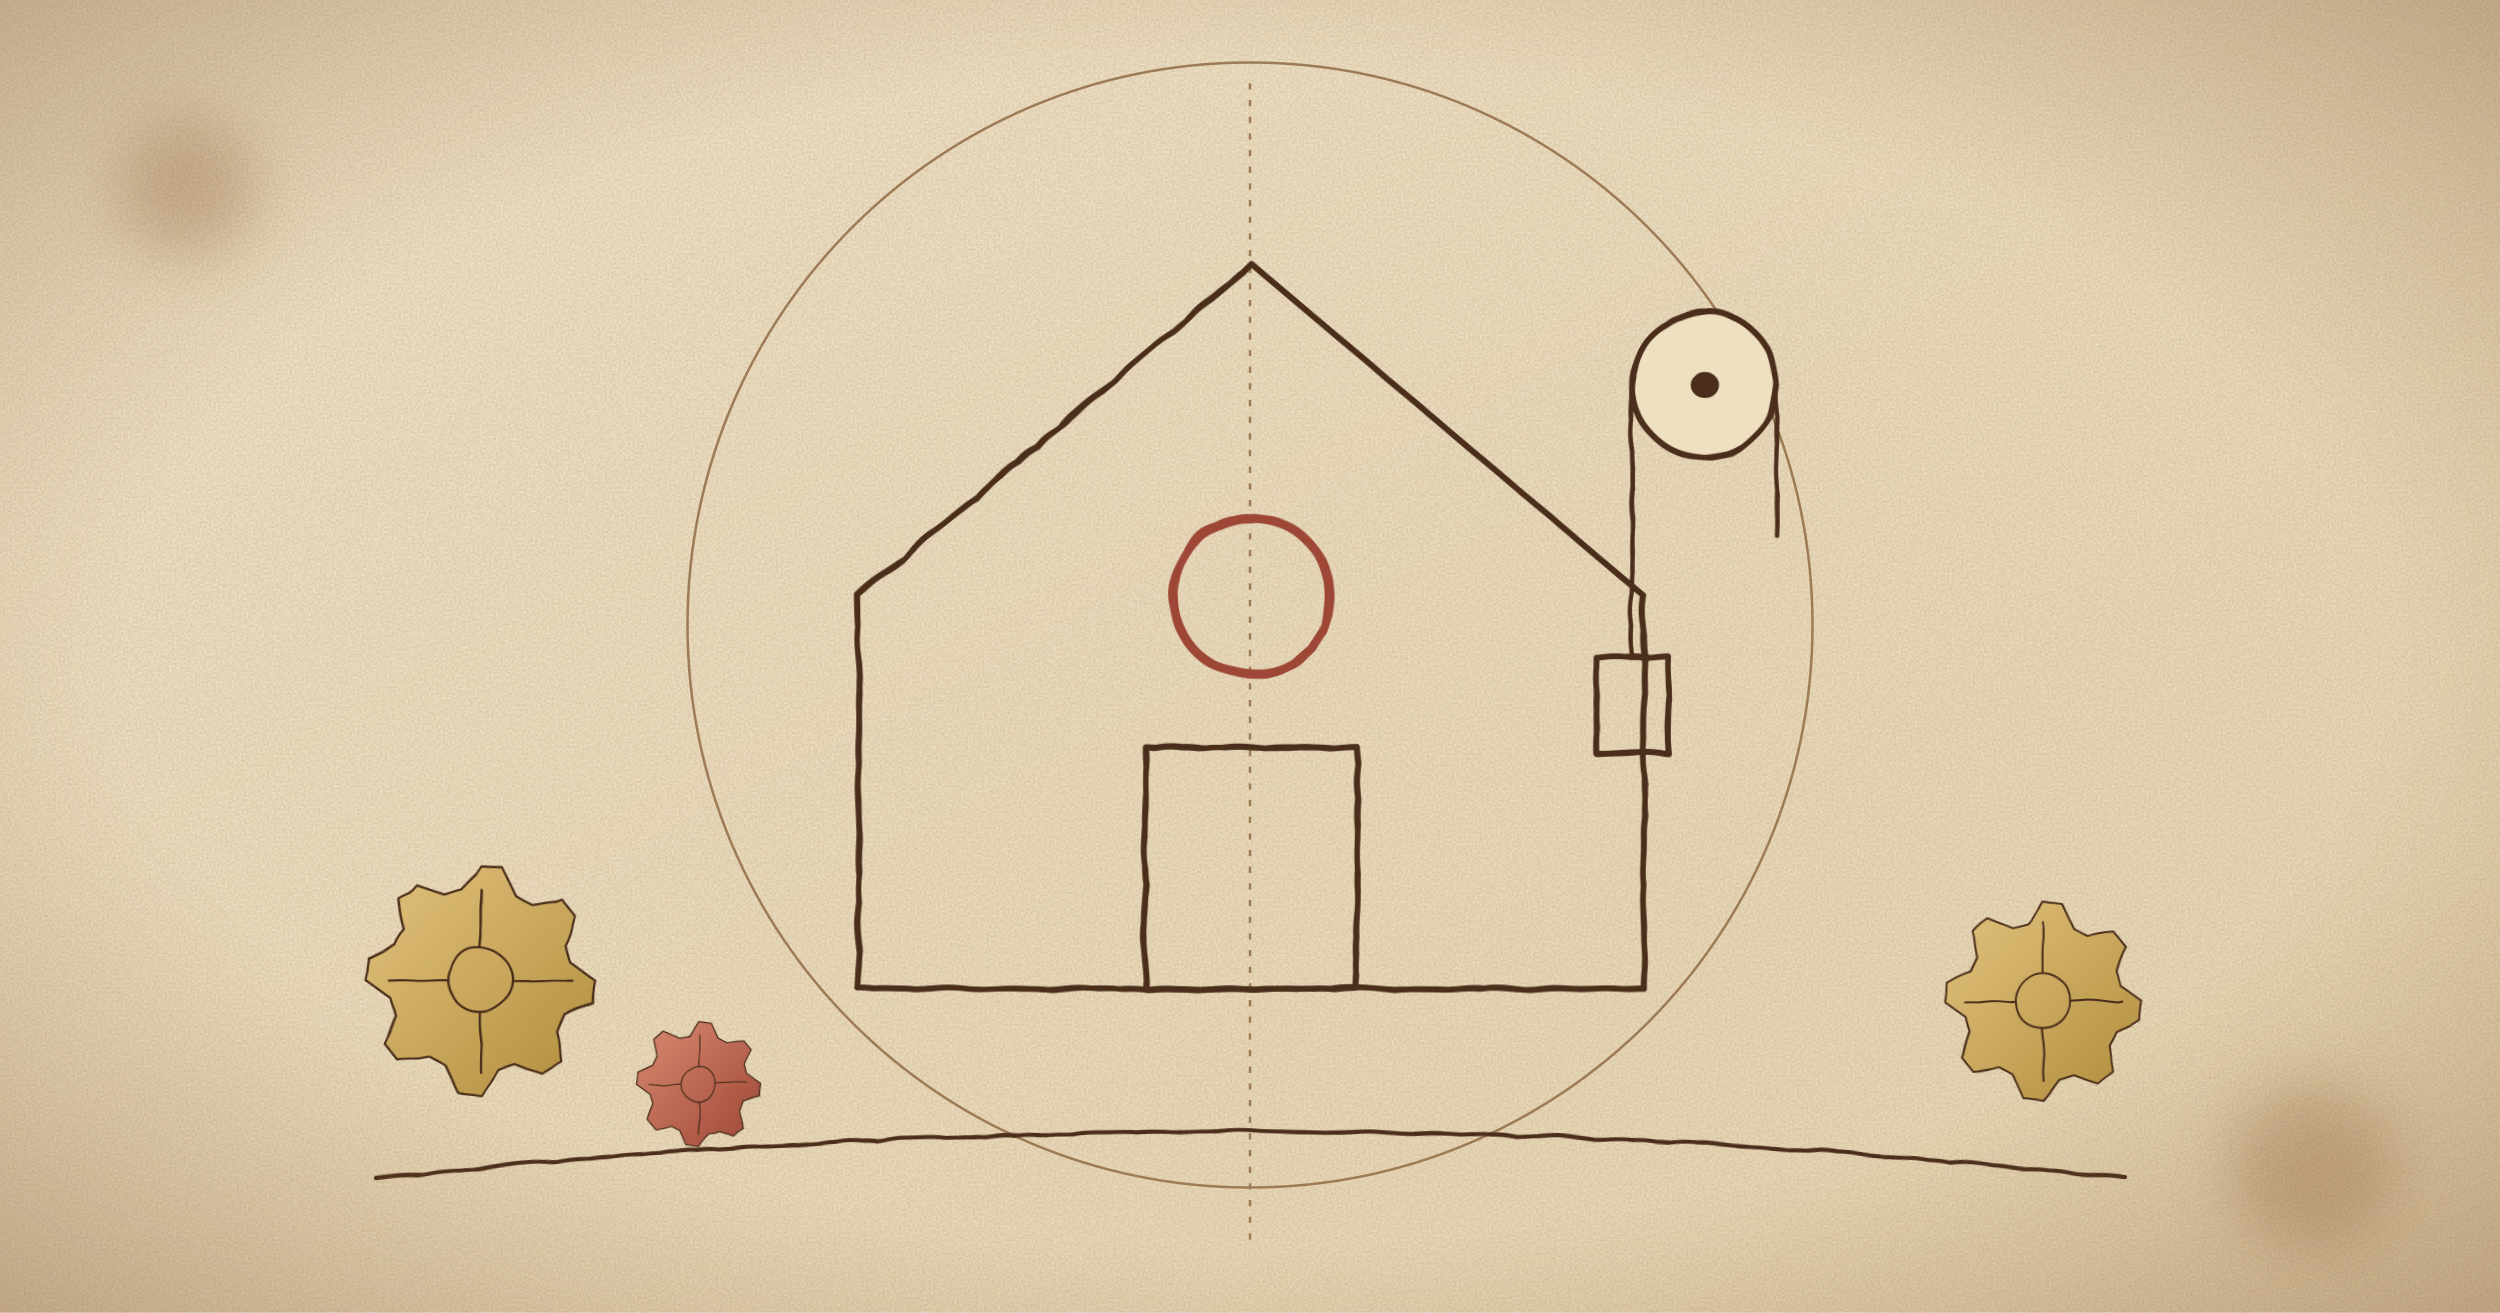
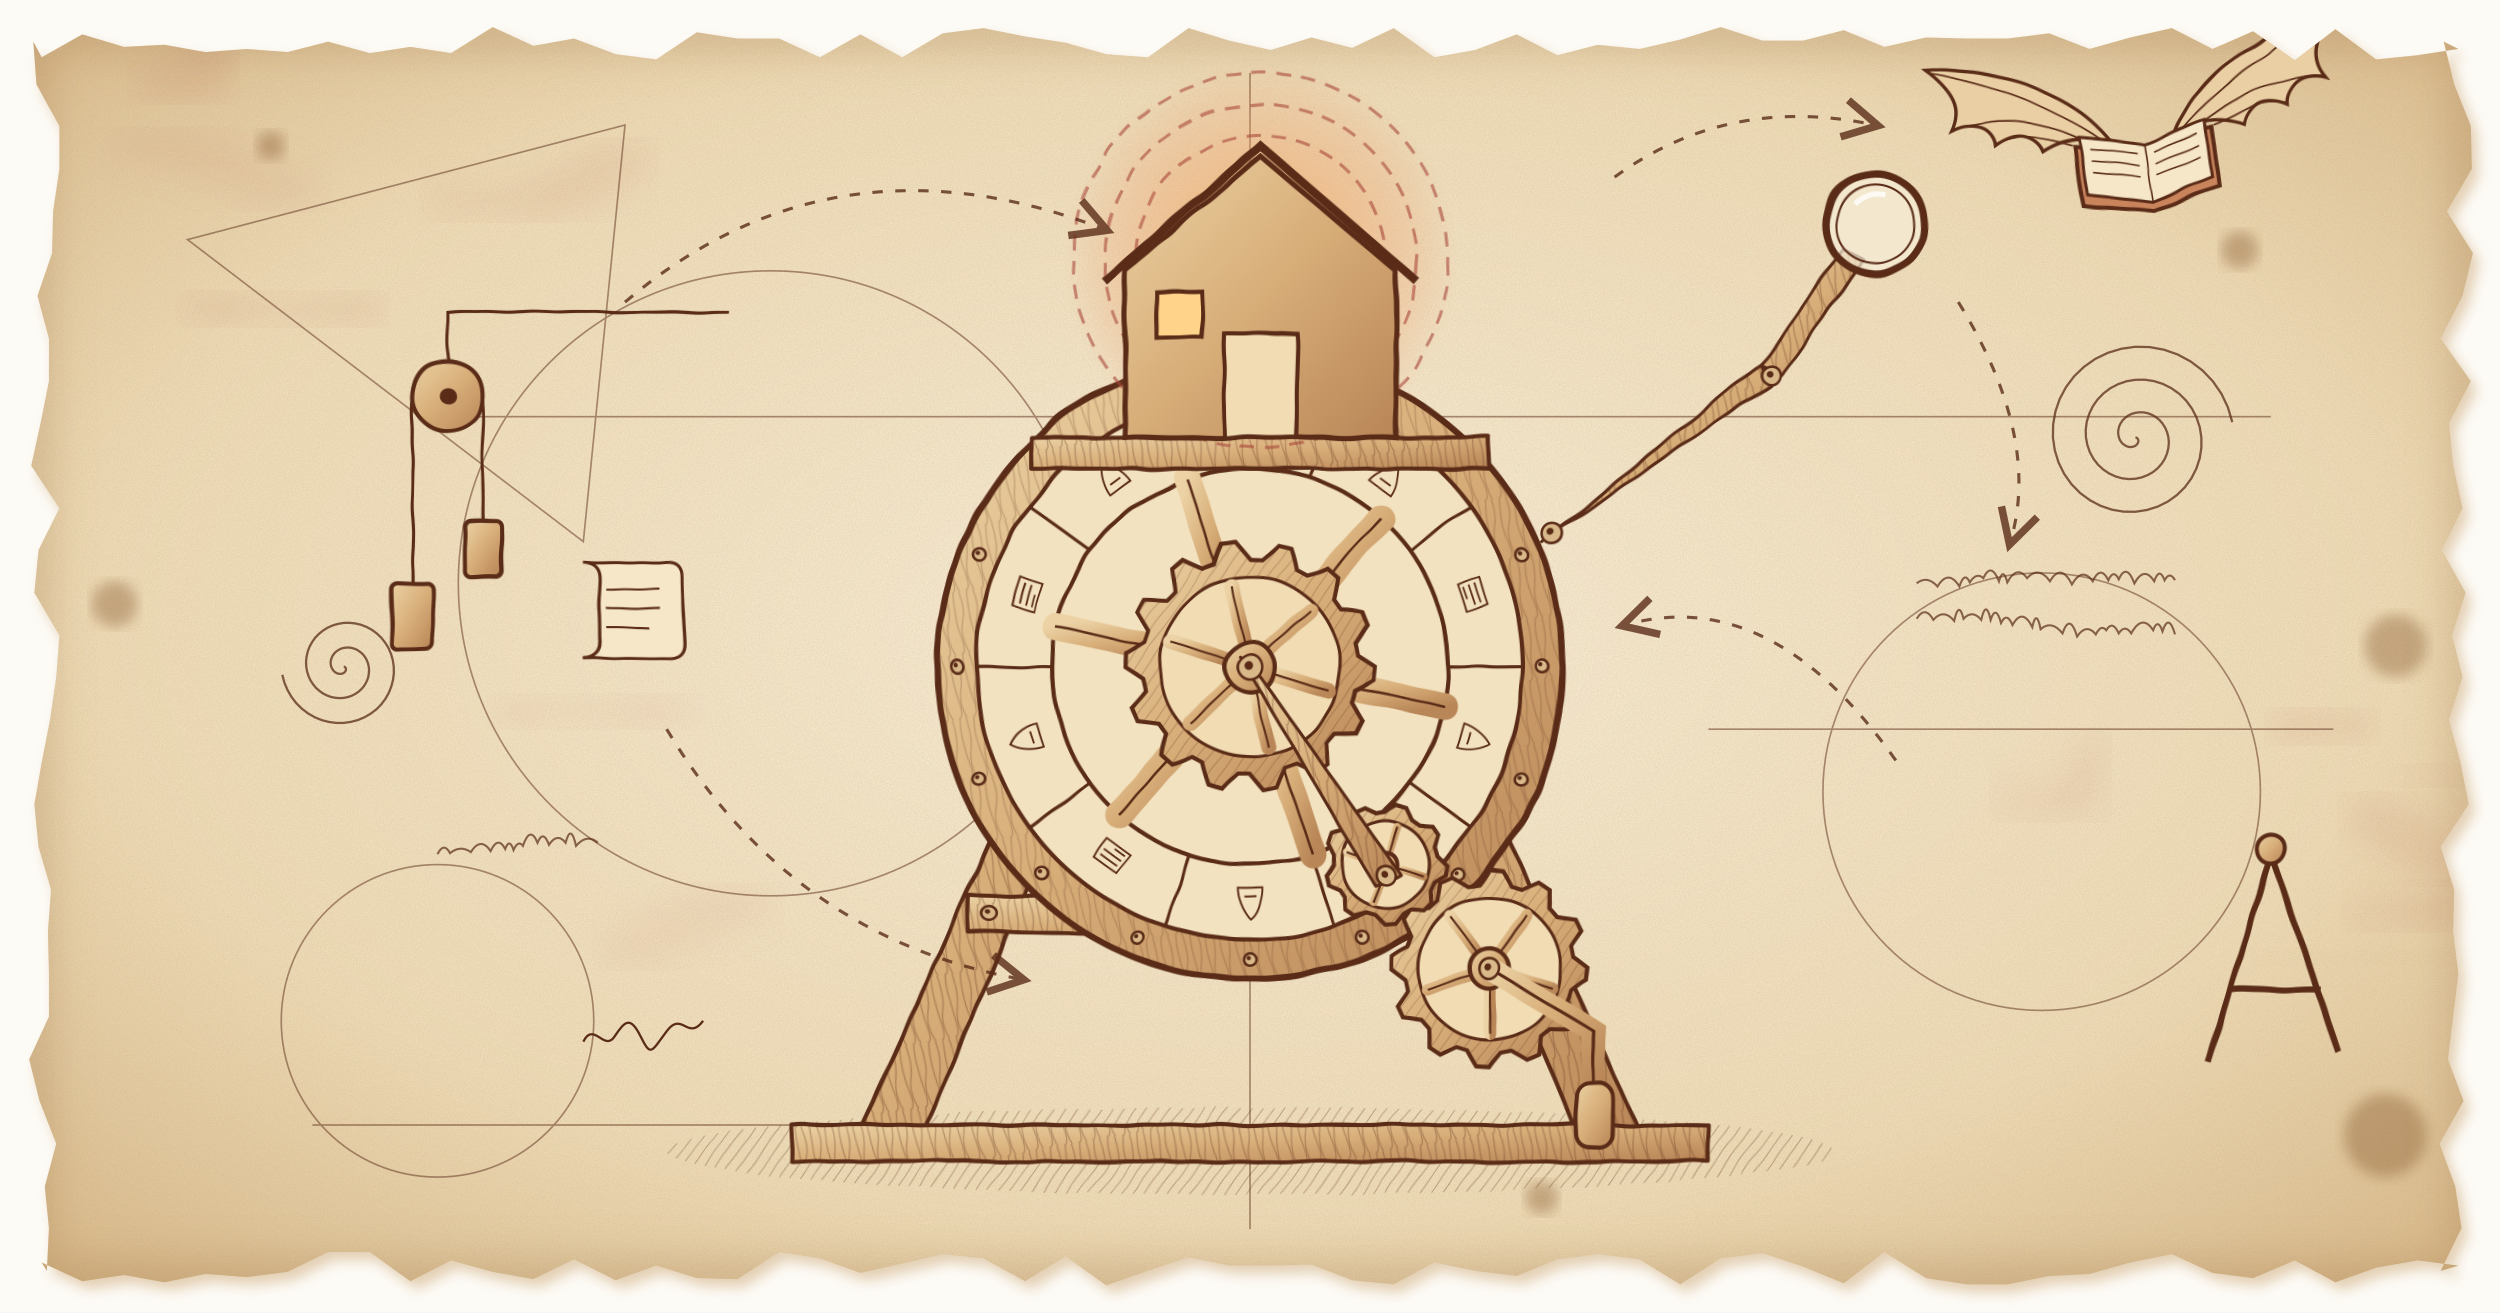
- <svg xmlns="http://www.w3.org/2000/svg" viewBox="0 0 1200 630" width="1200" height="630" role="img" aria-label="Illustration de l'application Copro transparence : machine de Léonard de Vinci dessinée à l'encre sur parchemin">
+ <svg xmlns="http://www.w3.org/2000/svg" viewBox="0 0 2400 1260" width="1200" height="630" role="img" aria-label="Illustration de l'application Copro transparence : machine de Léonard de Vinci dessinée à l'encre sur parchemin">
  <defs>
-     <linearGradient id="p" x1="0" y1="0" x2="1" y2="1">
-       <stop offset="0" stop-color="#f6ebd3" />
-       <stop offset="1" stop-color="#ecdcba" />
+     <radialGradient id="pp" cx=".5" cy=".48" r=".7">
+       <stop offset="0" stop-color="#fbf1dc" />
+       <stop offset=".65" stop-color="#f1dfbb" />
+       <stop offset="1" stop-color="#d9b98a" />
+     </radialGradient>
+     <linearGradient id="wd" x1="0" y1="0" x2="1" y2="1">
+       <stop offset="0" stop-color="#ecd2a4" />
+       <stop offset=".5" stop-color="#d7ad78" />
+       <stop offset="1" stop-color="#b98657" />
    </linearGradient>
-     <radialGradient id="v" cx=".5" cy=".5" r=".75">
-       <stop offset=".6" stop-color="#8a5a2b" stop-opacity="0" />
-       <stop offset="1" stop-color="#6b4220" stop-opacity=".38" />
+     <pattern id="ht" width="9" height="9" patternUnits="userSpaceOnUse" patternTransform="rotate(35)">
+       <path d="M0 0V9" stroke="#5a2c18" stroke-width="1.4" />
+     </pattern>
+     <pattern id="gr" width="60" height="14" patternUnits="userSpaceOnUse" patternTransform="rotate(80)">
+       <path d="M0 4Q15 1 30 5T60 3M0 10Q20 13 40 9T60 11" fill="none" stroke="#5a2c18" stroke-width="1.2" opacity=".6" />
+     </pattern>
+     <marker id="ar" markerWidth="16" markerHeight="16" refX="12" refY="8" orient="auto">
+       <path d="M2 2L13 8L2 14" fill="none" stroke="#5a2c18" stroke-width="2.4" />
+     </marker>
+     <filter id="rf" x="-5%" y="-5%" width="110%" height="110%">
+       <feTurbulence type="fractalNoise" baseFrequency=".022" numOctaves="2" seed="3" />
+       <feDisplacementMap in="SourceGraphic" scale="5" />
+     </filter>
+     <filter id="gn">
+       <feTurbulence type="fractalNoise" baseFrequency=".75" numOctaves="3" seed="9" />
+       <feColorMatrix values="0 0 0 0 .42 0 0 0 0 .27 0 0 0 0 .12 0 0 0 .22 0" />
+     </filter>
+     <filter id="b20">
+       <feGaussianBlur stdDeviation="22" />
+     </filter>
+     <filter id="b6">
+       <feGaussianBlur stdDeviation="6" />
+     </filter>
+     <radialGradient id="gl" cx=".5" cy=".5" r=".5">
+       <stop offset="0" stop-color="#ffd38a" stop-opacity=".95" />
+       <stop offset=".45" stop-color="#f0a466" stop-opacity=".5" />
+       <stop offset="1" stop-color="#e88b5a" stop-opacity="0" />
    </radialGradient>
-     <radialGradient id="l" cx=".5" cy=".5" r=".5">
-       <stop offset="0" stop-color="#f2a35c" stop-opacity=".85" />
-       <stop offset="1" stop-color="#f2a35c" stop-opacity="0" />
-     </radialGradient>
-     <linearGradient id="w" x1="0" y1="0" x2="1" y2="1">
-       <stop offset="0" stop-color="#e3c27e" />
-       <stop offset="1" stop-color="#b08d3c" />
-     </linearGradient>
-     <linearGradient id="s" x1="0" y1="0" x2="1" y2="1">
-       <stop offset="0" stop-color="#d98a72" />
-       <stop offset="1" stop-color="#9e4736" />
-     </linearGradient>
-     <pattern id="h" width="7" height="7" patternUnits="userSpaceOnUse" patternTransform="rotate(40)">
-       <path d="M0 0v7" stroke="#4a2e1b" stroke-width="1.1" opacity=".55" />
-     </pattern>
-     <marker id="a" markerWidth="10" markerHeight="10" refX="8" refY="5" orient="auto">
-       <path d="M1 1 8 5 1 9" fill="none" stroke="#9e4736" stroke-width="1.6" />
-     </marker>
-     <filter id="r" x="-2%" y="-2%" width="104%" height="104%">
-       <feTurbulence baseFrequency=".03" numOctaves="2" seed="4" />
-       <feDisplacementMap in="SourceGraphic" scale="2.6" />
-     </filter>
-     <filter id="n">
-       <feTurbulence type="fractalNoise" baseFrequency=".9" numOctaves="2" seed="7" />
-       <feColorMatrix values="0 0 0 0 .35 0 0 0 0 .22 0 0 0 0 .1 0 0 0 .35 0" />
-     </filter>
-     <filter id="b">
-       <feGaussianBlur stdDeviation="14" />
-     </filter>
-     <g id="g">
-       <path d="M50 0L49 9.8L37 15.3L33.3 22.2L35.4 35.4L27.8 41.6L15.3 37L7.8 39.2L0 50L-9.8 49L-15.3 37L-22.2 33.3L-35.4 35.4L-41.6 27.8L-37 15.3L-39.2 7.8L-50 0L-49 -9.8L-37 -15.3L-33.3 -22.2L-35.4 -35.4L-27.8 -41.6L-15.3 -37L-7.8 -39.2L0 -50L9.8 -49L15.3 -37L22.2 -33.3L35.4 -35.4L41.6 -27.8L37 -15.3L39.2 -7.8z" />
-       <circle r="14" fill="none" />
-       <path d="M0-40V-14M0 40V14M-40 0H-14M40 0H14" fill="none" />
+     <clipPath id="pg">
+       <polygon points="40,55 79,33 119,45 158,43 197,50 237,47 276,50 315,40 355,51 394,45 433,51 473,26 512,44 551,37 591,52 630,57 669,31 708,37 748,37 787,55 826,33 866,55 905,32 944,27 984,35 1023,41 1062,52 1102,55 1141,27 1180,39 1220,48 1259,36 1298,46 1338,27 1377,55 1416,48 1456,33 1495,53 1534,43 1574,47 1613,38 1652,26 1692,39 1731,39 1770,29 1809,45 1849,36 1888,37 1927,37 1967,32 2006,47 2045,36 2085,27 2124,47 2163,30 2203,58 2242,28 2281,57 2321,53 2360,47 2346,40 2356,81 2372,121 2373,162 2349,203 2374,243 2364,284 2343,325 2372,366 2351,406 2355,447 2364,488 2344,528 2367,569 2354,610 2364,650 2351,691 2362,732 2370,772 2343,813 2356,854 2355,894 2360,935 2355,976 2350,1017 2365,1057 2342,1098 2357,1139 2363,1179 2343,1220 2360,1215 2321,1210 2281,1217 2242,1231 2203,1210 2163,1227 2124,1222 2085,1204 2045,1212 2006,1223 1967,1225 1927,1233 1888,1233 1849,1227 1809,1202 1770,1232 1731,1216 1692,1203 1652,1208 1613,1233 1574,1209 1534,1204 1495,1209 1456,1225 1416,1220 1377,1212 1338,1233 1298,1229 1259,1214 1220,1215 1180,1215 1141,1207 1102,1220 1062,1234 1023,1206 984,1230 944,1208 905,1204 866,1213 826,1222 787,1208 748,1202 708,1228 669,1227 630,1215 591,1229 551,1209 512,1228 473,1221 433,1210 394,1230 355,1202 315,1202 276,1221 237,1226 197,1223 158,1231 119,1224 79,1230 40,1212 45,1220 47,1179 43,1139 54,1098 38,1057 28,1017 47,976 47,935 46,894 49,854 37,813 33,772 40,732 48,691 54,650 57,610 33,569 37,528 57,488 30,447 39,406 47,366 47,325 36,284 50,243 51,203 57,162 57,121 35,81 32,40" />
+     </clipPath>
+   </defs>
+   <rect width="2400" height="1260" fill="#fdfbf6" />
+   <polygon points="40,55 79,33 119,45 158,43 197,50 237,47 276,50 315,40 355,51 394,45 433,51 473,26 512,44 551,37 591,52 630,57 669,31 708,37 748,37 787,55 826,33 866,55 905,32 944,27 984,35 1023,41 1062,52 1102,55 1141,27 1180,39 1220,48 1259,36 1298,46 1338,27 1377,55 1416,48 1456,33 1495,53 1534,43 1574,47 1613,38 1652,26 1692,39 1731,39 1770,29 1809,45 1849,36 1888,37 1927,37 1967,32 2006,47 2045,36 2085,27 2124,47 2163,30 2203,58 2242,28 2281,57 2321,53 2360,47 2346,40 2356,81 2372,121 2373,162 2349,203 2374,243 2364,284 2343,325 2372,366 2351,406 2355,447 2364,488 2344,528 2367,569 2354,610 2364,650 2351,691 2362,732 2370,772 2343,813 2356,854 2355,894 2360,935 2355,976 2350,1017 2365,1057 2342,1098 2357,1139 2363,1179 2343,1220 2360,1215 2321,1210 2281,1217 2242,1231 2203,1210 2163,1227 2124,1222 2085,1204 2045,1212 2006,1223 1967,1225 1927,1233 1888,1233 1849,1227 1809,1202 1770,1232 1731,1216 1692,1203 1652,1208 1613,1233 1574,1209 1534,1204 1495,1209 1456,1225 1416,1220 1377,1212 1338,1233 1298,1229 1259,1214 1220,1215 1180,1215 1141,1207 1102,1220 1062,1234 1023,1206 984,1230 944,1208 905,1204 866,1213 826,1222 787,1208 748,1202 708,1228 669,1227 630,1215 591,1229 551,1209 512,1228 473,1221 433,1210 394,1230 355,1202 315,1202 276,1221 237,1226 197,1223 158,1231 119,1224 79,1230 40,1212 45,1220 47,1179 43,1139 54,1098 38,1057 28,1017 47,976 47,935 46,894 49,854 37,813 33,772 40,732 48,691 54,650 57,610 33,569 37,528 57,488 30,447 39,406 47,366 47,325 36,284 50,243 51,203 57,162 57,121 35,81 32,40" fill="#c9a36f" transform="translate(6 8)" opacity=".5" filter="url(#b6)" />
+   <g clip-path="url(#pg)">
+     <rect width="2400" height="1260" fill="url(#pp)" />
+     <rect width="2400" height="1260" filter="url(#gn)" />
+     <path d="M2302 754q48 -26 152 -16" fill="none" stroke="#a8473a" stroke-width="22" stroke-linecap="round" opacity=".16" filter="url(#b20)" />
+     <path d="M131 92q52 13 90 -66" fill="none" stroke="#a8473a" stroke-width="39" stroke-linecap="round" opacity=".16" filter="url(#b20)" />
+     <path d="M114 129q42 -5 186 68" fill="none" stroke="#a8473a" stroke-width="21" stroke-linecap="round" opacity=".16" filter="url(#b20)" />
+     <path d="M2177 926q73 -7 163 -12" fill="none" stroke="#a8473a" stroke-width="29" stroke-linecap="round" opacity=".16" filter="url(#b20)" />
+     <path d="M2256 767q64 46 117 76" fill="none" stroke="#a8473a" stroke-width="30" stroke-linecap="round" opacity=".16" filter="url(#b20)" />
+     <path d="M584 925q64 -40 154 -71" fill="none" stroke="#a8473a" stroke-width="20" stroke-linecap="round" opacity=".16" filter="url(#b20)" />
+     <path d="M2257 889q88 12 106 -40" fill="none" stroke="#a8473a" stroke-width="31" stroke-linecap="round" opacity=".16" filter="url(#b20)" />
+     <path d="M2183 709q60 -56 93 4" fill="none" stroke="#a8473a" stroke-width="40" stroke-linecap="round" opacity=".16" filter="url(#b20)" />
+     <path d="M1920 771q80 41 97 -65" fill="none" stroke="#a8473a" stroke-width="23" stroke-linecap="round" opacity=".16" filter="url(#b20)" />
+     <path d="M485 684q67 33 175 -15" fill="none" stroke="#a8473a" stroke-width="22" stroke-linecap="round" opacity=".16" filter="url(#b20)" />
+     <path d="M186 282q72 54 171 9" fill="none" stroke="#a8473a" stroke-width="35" stroke-linecap="round" opacity=".16" filter="url(#b20)" />
+     <path d="M421 199q69 31 193 -60" fill="none" stroke="#a8473a" stroke-width="29" stroke-linecap="round" opacity=".16" filter="url(#b20)" />
+     <circle cx="110" cy="580" r="22" fill="#7a4a1d" opacity=".35" filter="url(#b6)" />
+     <circle cx="2300" cy="620" r="30" fill="#7a4a1d" opacity=".35" filter="url(#b6)" />
+     <circle cx="2150" cy="240" r="18" fill="#7a4a1d" opacity=".35" filter="url(#b6)" />
+     <circle cx="260" cy="140" r="14" fill="#7a4a1d" opacity=".35" filter="url(#b6)" />
+     <circle cx="1480" cy="1150" r="16" fill="#7a4a1d" opacity=".35" filter="url(#b6)" />
+     <circle cx="2290" cy="1090" r="40" fill="#7a4a1d" opacity=".35" filter="url(#b6)" />
+     <rect width="2400" height="1260" fill="none" stroke="#8a5a2b" stroke-width="90" opacity=".25" filter="url(#b20)" />
+     <g fill="none" stroke="#5a2c18" stroke-width="1.6" opacity=".5">
+       <circle cx="740" cy="560" r="300" />
+       <circle cx="1960" cy="760" r="210" />
+       <circle cx="420" cy="980" r="150" />
+       <path d="M420 400H2180M1200 70V1180M1640 700H2240M300 1080H900" />
+       <path d="M180 230L600 120L560 520Z" />
    </g>
-   </defs>
-   <rect width="1200" height="630" fill="url(#p)" />
-   <rect width="1200" height="630" filter="url(#n)" />
-   <g fill="none" stroke="#9c7b55" stroke-width="1.2">
-     <circle cx="600" cy="300" r="270" />
-     <path d="M600 40v560" stroke-dasharray="3 5" />
+     <path d="M2050 420L2050.8 420.1L2051.5 420.5L2052.1 421.1L2052.6 421.9L2052.8 422.8L2052.8 423.8L2052.5 424.9L2052 426L2051.1 427L2050 427.9L2048.6 428.6L2047.1 429L2045.3 429.2L2043.5 429L2041.6 428.4L2039.8 427.4L2038 426.1L2036.4 424.4L2035.1 422.4L2034.2 420L2033.6 417.4L2033.4 414.6L2033.8 411.7L2034.6 408.8L2036 406L2037.9 403.3L2040.3 401L2043.2 398.9L2046.4 397.3L2050 396.3L2053.8 395.8L2057.8 395.9L2061.9 396.7L2065.8 398.2L2069.6 400.4L2073.1 403.2L2076.1 406.7L2078.6 410.7L2080.5 415.2L2081.7 420L2082.1 425.1L2081.6 430.3L2080.3 435.5L2078.2 440.5L2075.2 445.2L2071.4 449.5L2066.9 453.2L2061.7 456.1L2056.1 458.3L2050 459.6L2043.7 459.9L2037.3 459.2L2031 457.4L2024.9 454.6L2019.2 450.8L2014.1 446.1L2009.8 440.5L2006.3 434.2L2003.9 427.3L2002.5 420L2002.3 412.4L2003.3 404.8L2005.6 397.4L2009 390.2L2013.6 383.6L2019.3 377.7L2025.9 372.7L2033.4 368.8L2041.5 366L2050 364.6L2058.8 364.5L2067.6 365.8L2076.2 368.5L2084.4 372.6L2092 378L2098.7 384.6L2104.3 392.3L2108.7 400.9L2111.8 410.2L2113.3 420L2113.3 430L2111.7 440.1L2108.5 449.8L2103.8 459.1L2097.6 467.6L2090 475.1L2081.3 481.4L2071.5 486.3L2061 489.6L2050 491.3L2038.7 491.2L2027.5 489.3L2016.6 485.6L2006.3 480.2L1996.8 473.2L1988.5 464.7L1981.6 454.9L1976.2 444L1972.6 432.3L1970.8 420L1971 407.5L1973.2 395L1977.3 383L1983.4 371.6L1991.2 361.2L2000.7 352.1L2011.5 344.5L2023.6 338.7L2036.5 334.8L2050 332.9L2063.7 333.2L2077.4 335.7L2090.6 340.3L2103 347L2114.4 355.6L2124.3 366L2132.5 377.9L2138.8 391.1L2143 405.3" fill="none" stroke="#5a2c18" stroke-width="2.2" opacity=".75" />
+     <path d="M330 640L330.5 640.1L331 640.3L331.4 640.6L331.7 641L332 641.5L332.1 642.1L332.1 642.8L332 643.5L331.7 644.2L331.3 644.8L330.7 645.5L330 646L329.2 646.4L328.2 646.8L327.1 646.9L326 646.9L324.8 646.7L323.6 646.4L322.5 645.8L321.3 645L320.3 644L319.4 642.8L318.6 641.5L318 640L317.6 638.4L317.4 636.6L317.5 634.8L317.9 633L318.5 631.2L319.4 629.4L320.6 627.7L322 626.1L323.7 624.8L325.6 623.6L327.7 622.6L330 622L332.4 621.7L334.9 621.6L337.5 622L340 622.7L342.5 623.7L344.8 625.2L347.1 626.9L349.1 629L350.8 631.4L352.2 634L353.3 636.9L354 640L354.3 643.2L354.1 646.5L353.6 649.8L352.5 653L351 656.1L349.1 659.1L346.7 661.8L344 664.2L340.9 666.3L337.5 668L333.9 669.2L330 670L326 670.2L322 669.9L317.9 669.1L314 667.7L310.2 665.8L306.7 663.3L303.4 660.4L300.6 657L298.1 653.2L296.2 649.1L294.8 644.6L294 640L293.8 635.2L294.3 630.4L295.4 625.6L297.1 621L299.5 616.6L302.4 612.4L306 608.7L310 605.4L314.5 602.6L319.4 600.4L324.6 598.9L330 598L335.5 597.9L341.1 598.5L346.6 599.8L352 601.9L357.1 604.7L361.8 608.2L366.1 612.3L369.8 617L373 622.2L375.4 627.8L377.1 633.8L378 640L378.1 646.3L377.3 652.7L375.7 658.9L373.3 665L370.1 670.7L366.1 676.1L361.4 680.9L356 685L350.1 688.5L343.7 691.2L337 693L330 694L322.9 694L315.8 693.1L308.8 691.3L302 688.5L295.6 684.8L289.7 680.3L284.4 675L279.8 669L276 662.4L273 655.3L271 647.8" fill="none" stroke="#5a2c18" stroke-width="2.2" opacity=".75" />
+     <path d="M1840 560 q10 -8 20 3 q10.5 -17 21 0 q5 -15 10 -4 q6.5 -10 13 -4 q7.5 -16 15 3 q4 -14 8 1 q9.5 -17 19 -4 q11 -12 22 3 q10.5 -18 21 3 q10 -17 20 -3 q7.5 -16 15 -1 q5 -11 10 -1 q7.5 -16 15 4 q9.5 -17 19 -2 q5 -14 10 -1 q5 -9 10 0" fill="none" stroke="#5a2c18" stroke-width="2" opacity=".7" />
+     <path d="M1840 594 q8 -13 16 1 q10 -11 20 1 q4.5 -20 9 -2 q8.5 -9 17 1 q4.5 -20 9 0 q5 -15 10 3 q5.5 -11 11 2 q9.5 -17 19 2 q4 -18 8 2 q10.5 -9 21 4 q7 -20 14 3 q9 -13 18 -2 q5 -10 10 -4 q6 -10 12 3 q6 -9 12 0 q10.5 -19 21 -3 q4.5 -12 9 1 q6 -18 12 3" fill="none" stroke="#5a2c18" stroke-width="2" opacity=".7" />
+     <path d="M420 820 q6 -12 12 -1 q10 -8 20 -1 q9.5 -15 19 -1 q7 -15 14 -2 q4 -11 8 1 q4.5 -10 9 -4 q7 -20 14 -3 q5.5 -13 11 2 q8 -12 16 -2 q5 -19 10 3 q10.5 -12 21 -3" fill="none" stroke="#5a2c18" stroke-width="2" opacity=".7" />
+     <g filter="url(#rf)">
+       <ellipse cx="1200" cy="1105" rx="560" ry="42" fill="url(#ht)" opacity=".45" />
+       <polygon points="820,1100 880,1100 1150,470 1110,450" fill="url(#wd)" stroke="#5a2c18" stroke-width="4" stroke-linejoin="round" />
+       <polygon points="820,1100 880,1100 1150,470 1110,450" fill="url(#gr)" opacity=".55" />
+       <polygon points="1580,1100 1520,1100 1250,470 1290,450" fill="url(#wd)" stroke="#5a2c18" stroke-width="4" stroke-linejoin="round" />
+       <polygon points="1580,1100 1520,1100 1250,470 1290,450" fill="url(#gr)" opacity=".55" />
+       <polygon points="760,1080 1640,1080 1640,1115 760,1115" fill="url(#wd)" stroke="#5a2c18" stroke-width="4" stroke-linejoin="round" />
+       <polygon points="760,1080 1640,1080 1640,1115 760,1115" fill="url(#gr)" opacity=".55" />
+       <polygon points="930,860 1470,860 1470,895 930,895" fill="url(#wd)" stroke="#5a2c18" stroke-width="4" stroke-linejoin="round" />
+       <polygon points="930,860 1470,860 1470,895 930,895" fill="url(#gr)" opacity=".55" />
+       <circle cx="950" cy="877" r="7" fill="#d9b98a" stroke="#5a2c18" stroke-width="2.5" />
+       <circle cx="948.5" cy="875.5" r="2.4" fill="#5a2c18" />
+       <circle cx="1450" cy="877" r="7" fill="#d9b98a" stroke="#5a2c18" stroke-width="2.5" />
+       <circle cx="1448.5" cy="875.5" r="2.4" fill="#5a2c18" />
+       <circle cx="1200" cy="640" r="300" fill="url(#wd)" stroke="#5a2c18" stroke-width="6" />
+       <circle cx="1200" cy="640" r="300" fill="url(#gr)" opacity=".4" />
+       <circle cx="1200" cy="640" r="262" fill="#f3e2c0" stroke="#5a2c18" stroke-width="4" />
+       <path d="M1462 640L1390 640" stroke="#5a2c18" stroke-width="3" />
+       <g transform="translate(1414.9 709.8) rotate(108)">
+         <path d="M-12 14c0-14 8-26 12-30 4 4 12 16 12 30z" fill="none" stroke="#5a2c18" stroke-width="1.8" />
+         <path d="M-6 6h12" stroke="#5a2c18" stroke-width="1.8" />
+       </g>
+       <path d="M1412 794L1353.7 751.7" stroke="#5a2c18" stroke-width="3" />
+       <g transform="translate(1332.8 822.8) rotate(144)">
+         <path d="M-14-10h28v22h-28zM-10-4h20M-10 2h20M-10 8h12" fill="none" stroke="#5a2c18" stroke-width="1.8" />
+       </g>
+       <path d="M1281 889.2L1258.7 820.7" stroke="#5a2c18" stroke-width="3" />
+       <g transform="translate(1200 866) rotate(180)">
+         <path d="M-12 14c0-14 8-26 12-30 4 4 12 16 12 30z" fill="none" stroke="#5a2c18" stroke-width="1.8" />
+         <path d="M-6 6h12" stroke="#5a2c18" stroke-width="1.8" />
+       </g>
+       <path d="M1119 889.2L1141.3 820.7" stroke="#5a2c18" stroke-width="3" />
+       <g transform="translate(1067.2 822.8) rotate(216)">
+         <path d="M-14-10h28v22h-28zM-10-4h20M-10 2h20M-10 8h12" fill="none" stroke="#5a2c18" stroke-width="1.8" />
+       </g>
+       <path d="M988 794L1046.3 751.7" stroke="#5a2c18" stroke-width="3" />
+       <g transform="translate(985.1 709.8) rotate(252)">
+         <path d="M-12 14c0-14 8-26 12-30 4 4 12 16 12 30z" fill="none" stroke="#5a2c18" stroke-width="1.8" />
+         <path d="M-6 6h12" stroke="#5a2c18" stroke-width="1.8" />
+       </g>
+       <path d="M938 640L1010 640" stroke="#5a2c18" stroke-width="3" />
+       <g transform="translate(985.1 570.2) rotate(288)">
+         <path d="M-14-10h28v22h-28zM-10-4h20M-10 2h20M-10 8h12" fill="none" stroke="#5a2c18" stroke-width="1.8" />
+       </g>
+       <path d="M988 486L1046.3 528.3" stroke="#5a2c18" stroke-width="3" />
+       <g transform="translate(1067.2 457.2) rotate(324)">
+         <path d="M-12 14c0-14 8-26 12-30 4 4 12 16 12 30z" fill="none" stroke="#5a2c18" stroke-width="1.8" />
+         <path d="M-6 6h12" stroke="#5a2c18" stroke-width="1.8" />
+       </g>
+       <path d="M1119 390.8L1141.3 459.3" stroke="#5a2c18" stroke-width="3" />
+       <g transform="translate(1200 414) rotate(360)">
+         <path d="M-14-10h28v22h-28zM-10-4h20M-10 2h20M-10 8h12" fill="none" stroke="#5a2c18" stroke-width="1.8" />
+       </g>
+       <path d="M1281 390.8L1258.7 459.3" stroke="#5a2c18" stroke-width="3" />
+       <g transform="translate(1332.8 457.2) rotate(396)">
+         <path d="M-12 14c0-14 8-26 12-30 4 4 12 16 12 30z" fill="none" stroke="#5a2c18" stroke-width="1.8" />
+         <path d="M-6 6h12" stroke="#5a2c18" stroke-width="1.8" />
+       </g>
+       <path d="M1412 486L1353.7 528.3" stroke="#5a2c18" stroke-width="3" />
+       <g transform="translate(1414.9 570.2) rotate(432)">
+         <path d="M-14-10h28v22h-28zM-10-4h20M-10 2h20M-10 8h12" fill="none" stroke="#5a2c18" stroke-width="1.8" />
+       </g>
+       <circle cx="1200" cy="640" r="190" fill="none" stroke="#5a2c18" stroke-width="4" />
+       <path d="M1258.8 651.9L1386.2 677.7" stroke="url(#wd)" stroke-width="26" stroke-linecap="round" />
+       <path d="M1258.8 651.9L1386.2 677.7" stroke="#5a2c18" stroke-width="2.4" />
+       <path d="M1219.1 696.9L1260.4 820.1" stroke="url(#wd)" stroke-width="26" stroke-linecap="round" />
+       <path d="M1219.1 696.9L1260.4 820.1" stroke="#5a2c18" stroke-width="2.4" />
+       <path d="M1160.3 685L1074.2 782.4" stroke="url(#wd)" stroke-width="26" stroke-linecap="round" />
+       <path d="M1160.3 685L1074.2 782.4" stroke="#5a2c18" stroke-width="2.4" />
+       <path d="M1141.2 628.1L1013.8 602.3" stroke="url(#wd)" stroke-width="26" stroke-linecap="round" />
+       <path d="M1141.2 628.1L1013.8 602.3" stroke="#5a2c18" stroke-width="2.4" />
+       <path d="M1180.9 583.1L1139.6 459.9" stroke="url(#wd)" stroke-width="26" stroke-linecap="round" />
+       <path d="M1180.9 583.1L1139.6 459.9" stroke="#5a2c18" stroke-width="2.4" />
+       <path d="M1239.7 595L1325.8 497.6" stroke="url(#wd)" stroke-width="26" stroke-linecap="round" />
+       <path d="M1239.7 595L1325.8 497.6" stroke="#5a2c18" stroke-width="2.4" />
+       <circle cx="1481" cy="640" r="6" fill="#d9b98a" stroke="#5a2c18" stroke-width="2.5" />
+       <circle cx="1479.5" cy="638.5" r="2.1" fill="#5a2c18" />
+       <circle cx="1460" cy="748" r="6" fill="#d9b98a" stroke="#5a2c18" stroke-width="2.5" />
+       <circle cx="1458.5" cy="746.5" r="2.1" fill="#5a2c18" />
+       <circle cx="1399" cy="839" r="6" fill="#d9b98a" stroke="#5a2c18" stroke-width="2.5" />
+       <circle cx="1397.5" cy="837.5" r="2.1" fill="#5a2c18" />
+       <circle cx="1308" cy="900" r="6" fill="#d9b98a" stroke="#5a2c18" stroke-width="2.5" />
+       <circle cx="1306.5" cy="898.5" r="2.1" fill="#5a2c18" />
+       <circle cx="1200" cy="921" r="6" fill="#d9b98a" stroke="#5a2c18" stroke-width="2.5" />
+       <circle cx="1198.5" cy="919.5" r="2.1" fill="#5a2c18" />
+       <circle cx="1092" cy="900" r="6" fill="#d9b98a" stroke="#5a2c18" stroke-width="2.5" />
+       <circle cx="1090.5" cy="898.5" r="2.1" fill="#5a2c18" />
+       <circle cx="1001" cy="839" r="6" fill="#d9b98a" stroke="#5a2c18" stroke-width="2.5" />
+       <circle cx="999.5" cy="837.5" r="2.1" fill="#5a2c18" />
+       <circle cx="940" cy="748" r="6" fill="#d9b98a" stroke="#5a2c18" stroke-width="2.5" />
+       <circle cx="938.5" cy="746.5" r="2.1" fill="#5a2c18" />
+       <circle cx="919" cy="640" r="6" fill="#d9b98a" stroke="#5a2c18" stroke-width="2.5" />
+       <circle cx="917.5" cy="638.5" r="2.1" fill="#5a2c18" />
+       <circle cx="940" cy="532" r="6" fill="#d9b98a" stroke="#5a2c18" stroke-width="2.5" />
+       <circle cx="938.5" cy="530.5" r="2.1" fill="#5a2c18" />
+       <circle cx="1001" cy="441" r="6" fill="#d9b98a" stroke="#5a2c18" stroke-width="2.5" />
+       <circle cx="999.5" cy="439.5" r="2.1" fill="#5a2c18" />
+       <circle cx="1092" cy="380" r="6" fill="#d9b98a" stroke="#5a2c18" stroke-width="2.5" />
+       <circle cx="1090.5" cy="378.5" r="2.1" fill="#5a2c18" />
+       <circle cx="1200" cy="359" r="6" fill="#d9b98a" stroke="#5a2c18" stroke-width="2.5" />
+       <circle cx="1198.5" cy="357.5" r="2.1" fill="#5a2c18" />
+       <circle cx="1308" cy="380" r="6" fill="#d9b98a" stroke="#5a2c18" stroke-width="2.5" />
+       <circle cx="1306.5" cy="378.5" r="2.1" fill="#5a2c18" />
+       <circle cx="1399" cy="441" r="6" fill="#d9b98a" stroke="#5a2c18" stroke-width="2.5" />
+       <circle cx="1397.5" cy="439.5" r="2.1" fill="#5a2c18" />
+       <circle cx="1460" cy="532" r="6" fill="#d9b98a" stroke="#5a2c18" stroke-width="2.5" />
+       <circle cx="1458.5" cy="530.5" r="2.1" fill="#5a2c18" />
+       <polygon points="1320,640 1319.2,653.4 1300.6,663 1297.4,674.1 1308.1,692.1 1301.6,703.8 1280.7,704.3 1273,713 1274.8,733.8 1263.8,741.6 1244.8,733 1234.1,737.4 1226.7,757 1213.4,759.2 1200,743.2 1188.4,742.6 1173.3,757 1160.4,753.3 1155.2,733 1145.1,727.4 1125.2,733.8 1115.1,724.9 1119.3,704.3 1112.6,694.9 1091.9,692.1 1086.7,679.6 1099.4,663 1097.4,651.6 1080,640 1080.8,626.6 1099.4,617 1102.6,605.9 1091.9,587.9 1098.4,576.2 1119.3,575.7 1127,567 1125.2,546.2 1136.2,538.4 1155.2,547 1165.9,542.6 1173.3,523 1186.6,520.8 1200,536.8 1211.6,537.4 1226.7,523 1239.6,526.7 1244.8,547 1254.9,552.6 1274.8,546.2 1284.9,555.1 1280.7,575.7 1287.4,585.1 1308.1,587.9 1313.3,600.4 1300.6,617 1302.6,628.4" fill="url(#wd)" stroke="#5a2c18" stroke-width="4" />
+       <polygon points="1320,640 1319.2,653.4 1300.6,663 1297.4,674.1 1308.1,692.1 1301.6,703.8 1280.7,704.3 1273,713 1274.8,733.8 1263.8,741.6 1244.8,733 1234.1,737.4 1226.7,757 1213.4,759.2 1200,743.2 1188.4,742.6 1173.3,757 1160.4,753.3 1155.2,733 1145.1,727.4 1125.2,733.8 1115.1,724.9 1119.3,704.3 1112.6,694.9 1091.9,692.1 1086.7,679.6 1099.4,663 1097.4,651.6 1080,640 1080.8,626.6 1099.4,617 1102.6,605.9 1091.9,587.9 1098.4,576.2 1119.3,575.7 1127,567 1125.2,546.2 1136.2,538.4 1155.2,547 1165.9,542.6 1173.3,523 1186.6,520.8 1200,536.8 1211.6,537.4 1226.7,523 1239.6,526.7 1244.8,547 1254.9,552.6 1274.8,546.2 1284.9,555.1 1280.7,575.7 1287.4,585.1 1308.1,587.9 1313.3,600.4 1300.6,617 1302.6,628.4" fill="url(#ht)" opacity=".35" />
+       <circle cx="1200" cy="640" r="86.4" fill="#f1dcb4" stroke="#5a2c18" stroke-width="3" />
+       <path d="M1218.3 645.7L1275.7 663.4" stroke="url(#wd)" stroke-width="14.4" stroke-linecap="round" />
+       <path d="M1218.3 645.7L1275.7 663.4" stroke="#5a2c18" stroke-width="2" />
+       <path d="M1204.3 658.7L1217.6 717.2" stroke="url(#wd)" stroke-width="14.4" stroke-linecap="round" />
+       <path d="M1204.3 658.7L1217.6 717.2" stroke="#5a2c18" stroke-width="2" />
+       <path d="M1185.9 653L1141.9 693.8" stroke="url(#wd)" stroke-width="14.4" stroke-linecap="round" />
+       <path d="M1185.9 653L1141.9 693.8" stroke="#5a2c18" stroke-width="2" />
+       <path d="M1181.7 634.3L1124.3 616.6" stroke="url(#wd)" stroke-width="14.4" stroke-linecap="round" />
+       <path d="M1181.7 634.3L1124.3 616.6" stroke="#5a2c18" stroke-width="2" />
+       <path d="M1195.7 621.3L1182.4 562.8" stroke="url(#wd)" stroke-width="14.4" stroke-linecap="round" />
+       <path d="M1195.7 621.3L1182.4 562.8" stroke="#5a2c18" stroke-width="2" />
+       <path d="M1214.1 627L1258.1 586.2" stroke="url(#wd)" stroke-width="14.4" stroke-linecap="round" />
+       <path d="M1214.1 627L1258.1 586.2" stroke="#5a2c18" stroke-width="2" />
+       <circle cx="1200" cy="640" r="24" fill="url(#wd)" stroke="#5a2c18" stroke-width="4" />
+       <circle cx="1200" cy="640" r="8.4" fill="#5a2c18" />
+       <polygon points="1525,930 1524.2,942.4 1508.9,951.1 1505.5,961.3 1512.3,977.5 1505.4,987.8 1487.8,987.8 1479.7,994.8 1477.5,1012.3 1466.4,1017.8 1451.1,1008.9 1440.7,1011 1430,1025 1417.6,1024.2 1408.9,1008.9 1398.7,1005.5 1382.5,1012.3 1372.2,1005.4 1372.2,987.8 1365.2,979.7 1347.7,977.5 1342.2,966.4 1351.1,951.1 1349,940.7 1335,930 1335.8,917.6 1351.1,908.9 1354.5,898.7 1347.7,882.5 1354.6,872.2 1372.2,872.2 1380.3,865.2 1382.5,847.7 1393.6,842.2 1408.9,851.1 1419.3,849 1430,835 1442.4,835.8 1451.1,851.1 1461.3,854.5 1477.5,847.7 1487.8,854.6 1487.8,872.2 1494.8,880.3 1512.3,882.5 1517.8,893.6 1508.9,908.9 1511,919.3" fill="url(#wd)" stroke="#5a2c18" stroke-width="4" />
+       <polygon points="1525,930 1524.2,942.4 1508.9,951.1 1505.5,961.3 1512.3,977.5 1505.4,987.8 1487.8,987.8 1479.7,994.8 1477.5,1012.3 1466.4,1017.8 1451.1,1008.9 1440.7,1011 1430,1025 1417.6,1024.2 1408.9,1008.9 1398.7,1005.5 1382.5,1012.3 1372.2,1005.4 1372.2,987.8 1365.2,979.7 1347.7,977.5 1342.2,966.4 1351.1,951.1 1349,940.7 1335,930 1335.8,917.6 1351.1,908.9 1354.5,898.7 1347.7,882.5 1354.6,872.2 1372.2,872.2 1380.3,865.2 1382.5,847.7 1393.6,842.2 1408.9,851.1 1419.3,849 1430,835 1442.4,835.8 1451.1,851.1 1461.3,854.5 1477.5,847.7 1487.8,854.6 1487.8,872.2 1494.8,880.3 1512.3,882.5 1517.8,893.6 1508.9,908.9 1511,919.3" fill="url(#ht)" opacity=".35" />
+       <circle cx="1430" cy="930" r="68.4" fill="#f1dcb4" stroke="#5a2c18" stroke-width="3" />
+       <path d="M1444.5 934.5L1489.9 948.5" stroke="url(#wd)" stroke-width="11.4" stroke-linecap="round" />
+       <path d="M1444.5 934.5L1489.9 948.5" stroke="#5a2c18" stroke-width="2" />
+       <path d="M1430.2 945.2L1430.9 992.7" stroke="url(#wd)" stroke-width="11.4" stroke-linecap="round" />
+       <path d="M1430.2 945.2L1430.9 992.7" stroke="#5a2c18" stroke-width="2" />
+       <path d="M1415.6 934.9L1370.6 950.2" stroke="url(#wd)" stroke-width="11.4" stroke-linecap="round" />
+       <path d="M1415.6 934.9L1370.6 950.2" stroke="#5a2c18" stroke-width="2" />
+       <path d="M1420.9 917.8L1392.4 879.8" stroke="url(#wd)" stroke-width="11.4" stroke-linecap="round" />
+       <path d="M1420.9 917.8L1392.4 879.8" stroke="#5a2c18" stroke-width="2" />
+       <path d="M1438.8 917.6L1466.1 878.8" stroke="url(#wd)" stroke-width="11.4" stroke-linecap="round" />
+       <path d="M1438.8 917.6L1466.1 878.8" stroke="#5a2c18" stroke-width="2" />
+       <circle cx="1430" cy="930" r="19" fill="url(#wd)" stroke="#5a2c18" stroke-width="4" />
+       <circle cx="1430" cy="930" r="6.7" fill="#5a2c18" />
+       <polygon points="1388,830 1387.1,840.1 1376.9,847.1 1373.2,854.9 1374.4,867.3 1367.3,874.4 1354.9,873.2 1347.1,876.9 1340.1,887.1 1330,888 1321.3,879.1 1312.9,876.9 1301,880.2 1292.7,874.4 1291.8,862.1 1286.8,854.9 1275.5,849.8 1272.9,840.1 1280.1,830 1280.9,821.3 1275.5,810.2 1279.8,801 1291.8,797.9 1297.9,791.8 1301,779.8 1310.2,775.5 1321.3,780.9 1330,780.1 1340.1,772.9 1349.8,775.5 1354.9,786.8 1362.1,791.8 1374.4,792.7 1380.2,801 1376.9,812.9 1379.1,821.3" fill="url(#wd)" stroke="#5a2c18" stroke-width="4" />
+       <polygon points="1388,830 1387.1,840.1 1376.9,847.1 1373.2,854.9 1374.4,867.3 1367.3,874.4 1354.9,873.2 1347.1,876.9 1340.1,887.1 1330,888 1321.3,879.1 1312.9,876.9 1301,880.2 1292.7,874.4 1291.8,862.1 1286.8,854.9 1275.5,849.8 1272.9,840.1 1280.1,830 1280.9,821.3 1275.5,810.2 1279.8,801 1291.8,797.9 1297.9,791.8 1301,779.8 1310.2,775.5 1321.3,780.9 1330,780.1 1340.1,772.9 1349.8,775.5 1354.9,786.8 1362.1,791.8 1374.4,792.7 1380.2,801 1376.9,812.9 1379.1,821.3" fill="url(#ht)" opacity=".35" />
+       <circle cx="1330" cy="830" r="41.8" fill="#f1dcb4" stroke="#5a2c18" stroke-width="3" />
+       <path d="M1338.9 832.7L1366.6 841.3" stroke="url(#wd)" stroke-width="7" stroke-linecap="round" />
+       <path d="M1338.9 832.7L1366.6 841.3" stroke="#5a2c18" stroke-width="2" />
+       <path d="M1327.3 838.9L1318.7 866.6" stroke="url(#wd)" stroke-width="7" stroke-linecap="round" />
+       <path d="M1327.3 838.9L1318.7 866.6" stroke="#5a2c18" stroke-width="2" />
+       <path d="M1321.1 827.3L1293.4 818.7" stroke="url(#wd)" stroke-width="7" stroke-linecap="round" />
+       <path d="M1321.1 827.3L1293.4 818.7" stroke="#5a2c18" stroke-width="2" />
+       <path d="M1332.7 821.1L1341.3 793.4" stroke="url(#wd)" stroke-width="7" stroke-linecap="round" />
+       <path d="M1332.7 821.1L1341.3 793.4" stroke="#5a2c18" stroke-width="2" />
+       <circle cx="1330" cy="830" r="11.6" fill="url(#wd)" stroke="#5a2c18" stroke-width="4" />
+       <circle cx="1330" cy="830" r="4.1" fill="#5a2c18" />
+       <path d="M1430 930L1530 990L1530 1050" fill="none" stroke="url(#wd)" stroke-width="22" stroke-linecap="round" />
+       <path d="M1430 930L1530 990L1530 1050" fill="none" stroke="#5a2c18" stroke-width="3" />
+       <rect x="1514" y="1040" width="34" height="62" rx="12" fill="url(#wd)" stroke="#5a2c18" stroke-width="4" />
+       <circle cx="1430" cy="930" r="10" fill="#d9b98a" stroke="#5a2c18" stroke-width="2.5" />
+       <circle cx="1428.5" cy="928.5" r="3.5" fill="#5a2c18" />
+       <polygon points="1190,630 1210,650 1345,840 1320,850" fill="url(#wd)" stroke="#5a2c18" stroke-width="3" stroke-linejoin="round" />
+       <polygon points="1190,630 1210,650 1345,840 1320,850" fill="url(#gr)" opacity=".55" />
+       <circle cx="1200" cy="640" r="12" fill="#d9b98a" stroke="#5a2c18" stroke-width="2.5" />
+       <circle cx="1198.5" cy="638.5" r="4.2" fill="#5a2c18" />
+       <circle cx="1330" cy="840" r="9" fill="#d9b98a" stroke="#5a2c18" stroke-width="2.5" />
+       <circle cx="1328.5" cy="838.5" r="3.2" fill="#5a2c18" />
+       <polygon points="990,420 1430,420 1430,450 990,450" fill="url(#wd)" stroke="#5a2c18" stroke-width="4" stroke-linejoin="round" />
+       <polygon points="990,420 1430,420 1430,450 990,450" fill="url(#gr)" opacity=".55" />
+       <polygon points="1480,520 1500,505 1700,370 1690,350" fill="url(#wd)" stroke="#5a2c18" stroke-width="3" stroke-linejoin="round" />
+       <polygon points="1480,520 1500,505 1700,370 1690,350" fill="url(#gr)" opacity=".55" />
+       <polygon points="1690,350 1710,360 1790,250 1770,240" fill="url(#wd)" stroke="#5a2c18" stroke-width="3" stroke-linejoin="round" />
+       <polygon points="1690,350 1710,360 1790,250 1770,240" fill="url(#gr)" opacity=".55" />
+       <circle cx="1490" cy="512" r="10" fill="#d9b98a" stroke="#5a2c18" stroke-width="2.5" />
+       <circle cx="1488.5" cy="510.5" r="3.5" fill="#5a2c18" />
+       <circle cx="1700" cy="360" r="9" fill="#d9b98a" stroke="#5a2c18" stroke-width="2.5" />
+       <circle cx="1698.5" cy="358.5" r="3.2" fill="#5a2c18" />
+       <circle cx="430" cy="380" r="34" fill="url(#wd)" stroke="#5a2c18" stroke-width="4" />
+       <circle cx="430" cy="380" r="8" fill="#5a2c18" />
+       <path d="M396 380V560M464 380V500" stroke="#5a2c18" stroke-width="3" />
+       <rect x="376" y="560" width="40" height="64" rx="6" fill="url(#wd)" stroke="#5a2c18" stroke-width="4" />
+       <rect x="446" y="500" width="36" height="54" rx="6" fill="url(#wd)" stroke="#5a2c18" stroke-width="4" />
+       <path d="M430 346V300H700" stroke="#5a2c18" stroke-width="3" fill="none" />
+       <path d="M2180 820L2120 1020M2180 820L2245 1010M2140 950H2228" stroke="#5a2c18" stroke-width="6" fill="none" />
+       <circle cx="2180" cy="815" r="14" fill="url(#wd)" stroke="#5a2c18" stroke-width="4" />
+       <circle cx="1210" cy="250" r="190" fill="url(#gl)" />
+       <circle cx="1210" cy="250" r="120" fill="none" stroke="#a8473a" stroke-width="3" stroke-dasharray="14 10" opacity=".6" />
+       <circle cx="1210" cy="250" r="150" fill="none" stroke="#a8473a" stroke-width="3" stroke-dasharray="14 10" opacity=".6" />
+       <circle cx="1210" cy="250" r="180" fill="none" stroke="#a8473a" stroke-width="3" stroke-dasharray="14 10" opacity=".6" />
+       <path d="M1080 420V260l130-110 130 110v160z" fill="url(#wd)" stroke="#5a2c18" stroke-width="5" />
+       <path d="M1060 270 1210 140 1360 270" fill="none" stroke="#5a2c18" stroke-width="8" />
+       <rect x="1175" y="320" width="70" height="100" fill="#f1dcb4" stroke="#5a2c18" stroke-width="4" />
+       <rect x="1110" y="280" width="44" height="44" fill="#ffd38a" stroke="#5a2c18" stroke-width="4" />
+       <circle cx="1800" cy="215" r="48" fill="#f7eed9" fill-opacity=".7" stroke="#5a2c18" stroke-width="7" />
+       <circle cx="1800" cy="215" r="38" fill="none" stroke="#5a2c18" stroke-width="2" />
+       <path d="M1780 195q12-12 30-8" stroke="#fff" stroke-width="5" fill="none" opacity=".8" />
+       <path d="M560 540h80q16 0 16 16v60q0 16-16 16h-80q16 0 16-16v-60q0-16-16-16z" fill="#f6e7c9" stroke="#5a2c18" stroke-width="3" />
+       <path d="M582 566h52M582 584h52M582 602h40" stroke="#5a2c18" stroke-width="2" />
+     </g>
+     <path d="M600 290Q800 120 1060 220" fill="none" stroke="#5a2c18" stroke-width="3" stroke-dasharray="10 12" marker-end="url(#ar)" opacity=".8" />
+     <path d="M1820 730Q1700 560 1560 600" fill="none" stroke="#5a2c18" stroke-width="3" stroke-dasharray="10 12" marker-end="url(#ar)" opacity=".8" />
+     <path d="M640 700Q760 900 980 940" fill="none" stroke="#5a2c18" stroke-width="3" stroke-dasharray="10 12" marker-end="url(#ar)" opacity=".8" />
+     <path d="M1550 170Q1660 90 1800 120" fill="none" stroke="#5a2c18" stroke-width="3" stroke-dasharray="10 12" marker-end="url(#ar)" opacity=".8" />
+     <path d="M1880 290Q1960 420 1930 520" fill="none" stroke="#5a2c18" stroke-width="3" stroke-dasharray="10 12" marker-end="url(#ar)" opacity=".8" />
+     <g filter="url(#rf)">
+       <g transform="translate(2060 150) rotate(-8) scale(0.95)">
+         <g transform="translate(-30 -15) scale(-0.85 0.85)">
+           <path d="M0 0C40-70 120-110 210-120C180-90 175-70 190-45C160-55 140-40 140-20C115-35 90-25 85-5C60-20 30-15 0 0Z" fill="#e9cfa3" stroke="#5a2c18" stroke-width="4" />
+           <path d="M10-5C70-60 140-95 205-115M30-8C80-40 120-55 188-47M50-8C90-25 110-30 140-22" fill="none" stroke="#5a2c18" stroke-width="2" />
+         </g>
+         <g transform="translate(30 -15) scale(0.85 0.85)">
+           <path d="M0 0C40-70 120-110 210-120C180-90 175-70 190-45C160-55 140-40 140-20C115-35 90-25 85-5C60-20 30-15 0 0Z" fill="#e9cfa3" stroke="#5a2c18" stroke-width="4" />
+           <path d="M10-5C70-60 140-95 205-115M30-8C80-40 120-55 188-47M50-8C90-25 110-30 140-22" fill="none" stroke="#5a2c18" stroke-width="2" />
+         </g>
+         <path d="M-70-20L0-5L70-20L70 40L0 55L-70 40Z" fill="#c9845c" stroke="#5a2c18" stroke-width="4" />
+         <path d="M-64-28L0-12L64-28L64 30L0 46L-64 30Z" fill="#f6e7c9" stroke="#5a2c18" stroke-width="3" />
+         <path d="M0-12V46M-55-15L-8-4M-55-3L-8 8M-55 9L-8 20M8-4L55-15M8 8L55-3M8 20L55 9" stroke="#5a2c18" stroke-width="1.6" fill="none" />
+       </g>
+     </g>
+     <path d="M560 1000c10-20 20 10 30-5s15-20 25 0 10 15 25-5 20 10 35-10" fill="none" stroke="#5a2c18" stroke-width="2.2" />
  </g>
-   <g fill="#7a4a1d" opacity=".25" filter="url(#b)">
-     <circle cx="90" cy="90" r="34" />
-     <circle cx="1110" cy="560" r="40" />
-   </g>
-   <g filter="url(#r)" stroke-linejoin="round" stroke-linecap="round" stroke="#4a2e1b">
-     <g transform="translate(600 300) scale(1.45) translate(-890 -280)">
-       <path d="M760 400V270l130-110 130 110v130z" fill="none" stroke="#4a2e1b" stroke-width="2" />
-       <rect x="855" y="320" width="70" height="80" fill="none" stroke="#4a2e1b" stroke-width="2" />
-       <circle cx="890" cy="270" r="26" fill="none" stroke="#9e4736" stroke-width="3" />
-       <circle cx="1040" cy="200" r="24" fill="#efe0c2" stroke="#4a2e1b" stroke-width="2" />
-       <circle cx="1040" cy="200" r="4" fill="#4a2e1b" />
-       <path d="M1016 200v90M1064 200v50" stroke="#4a2e1b" stroke-width="1.5" />
-       <rect x="1004" y="290" width="24" height="32" fill="none" stroke="#4a2e1b" stroke-width="2" />
-     </g>
-     <use href="#g" transform="translate(230 470) scale(1.1)" fill="url(#w)" />
-     <use href="#g" transform="translate(335 520) scale(0.6)" fill="url(#s)" />
-     <use href="#g" transform="translate(980 480) scale(0.95)" fill="url(#w)" />
-     <path d="M180 565Q600 520 1020 565" fill="none" stroke="#4a2e1b" stroke-width="2" />
-   </g>
-   <rect width="1200" height="630" fill="url(#v)" />
</svg>
